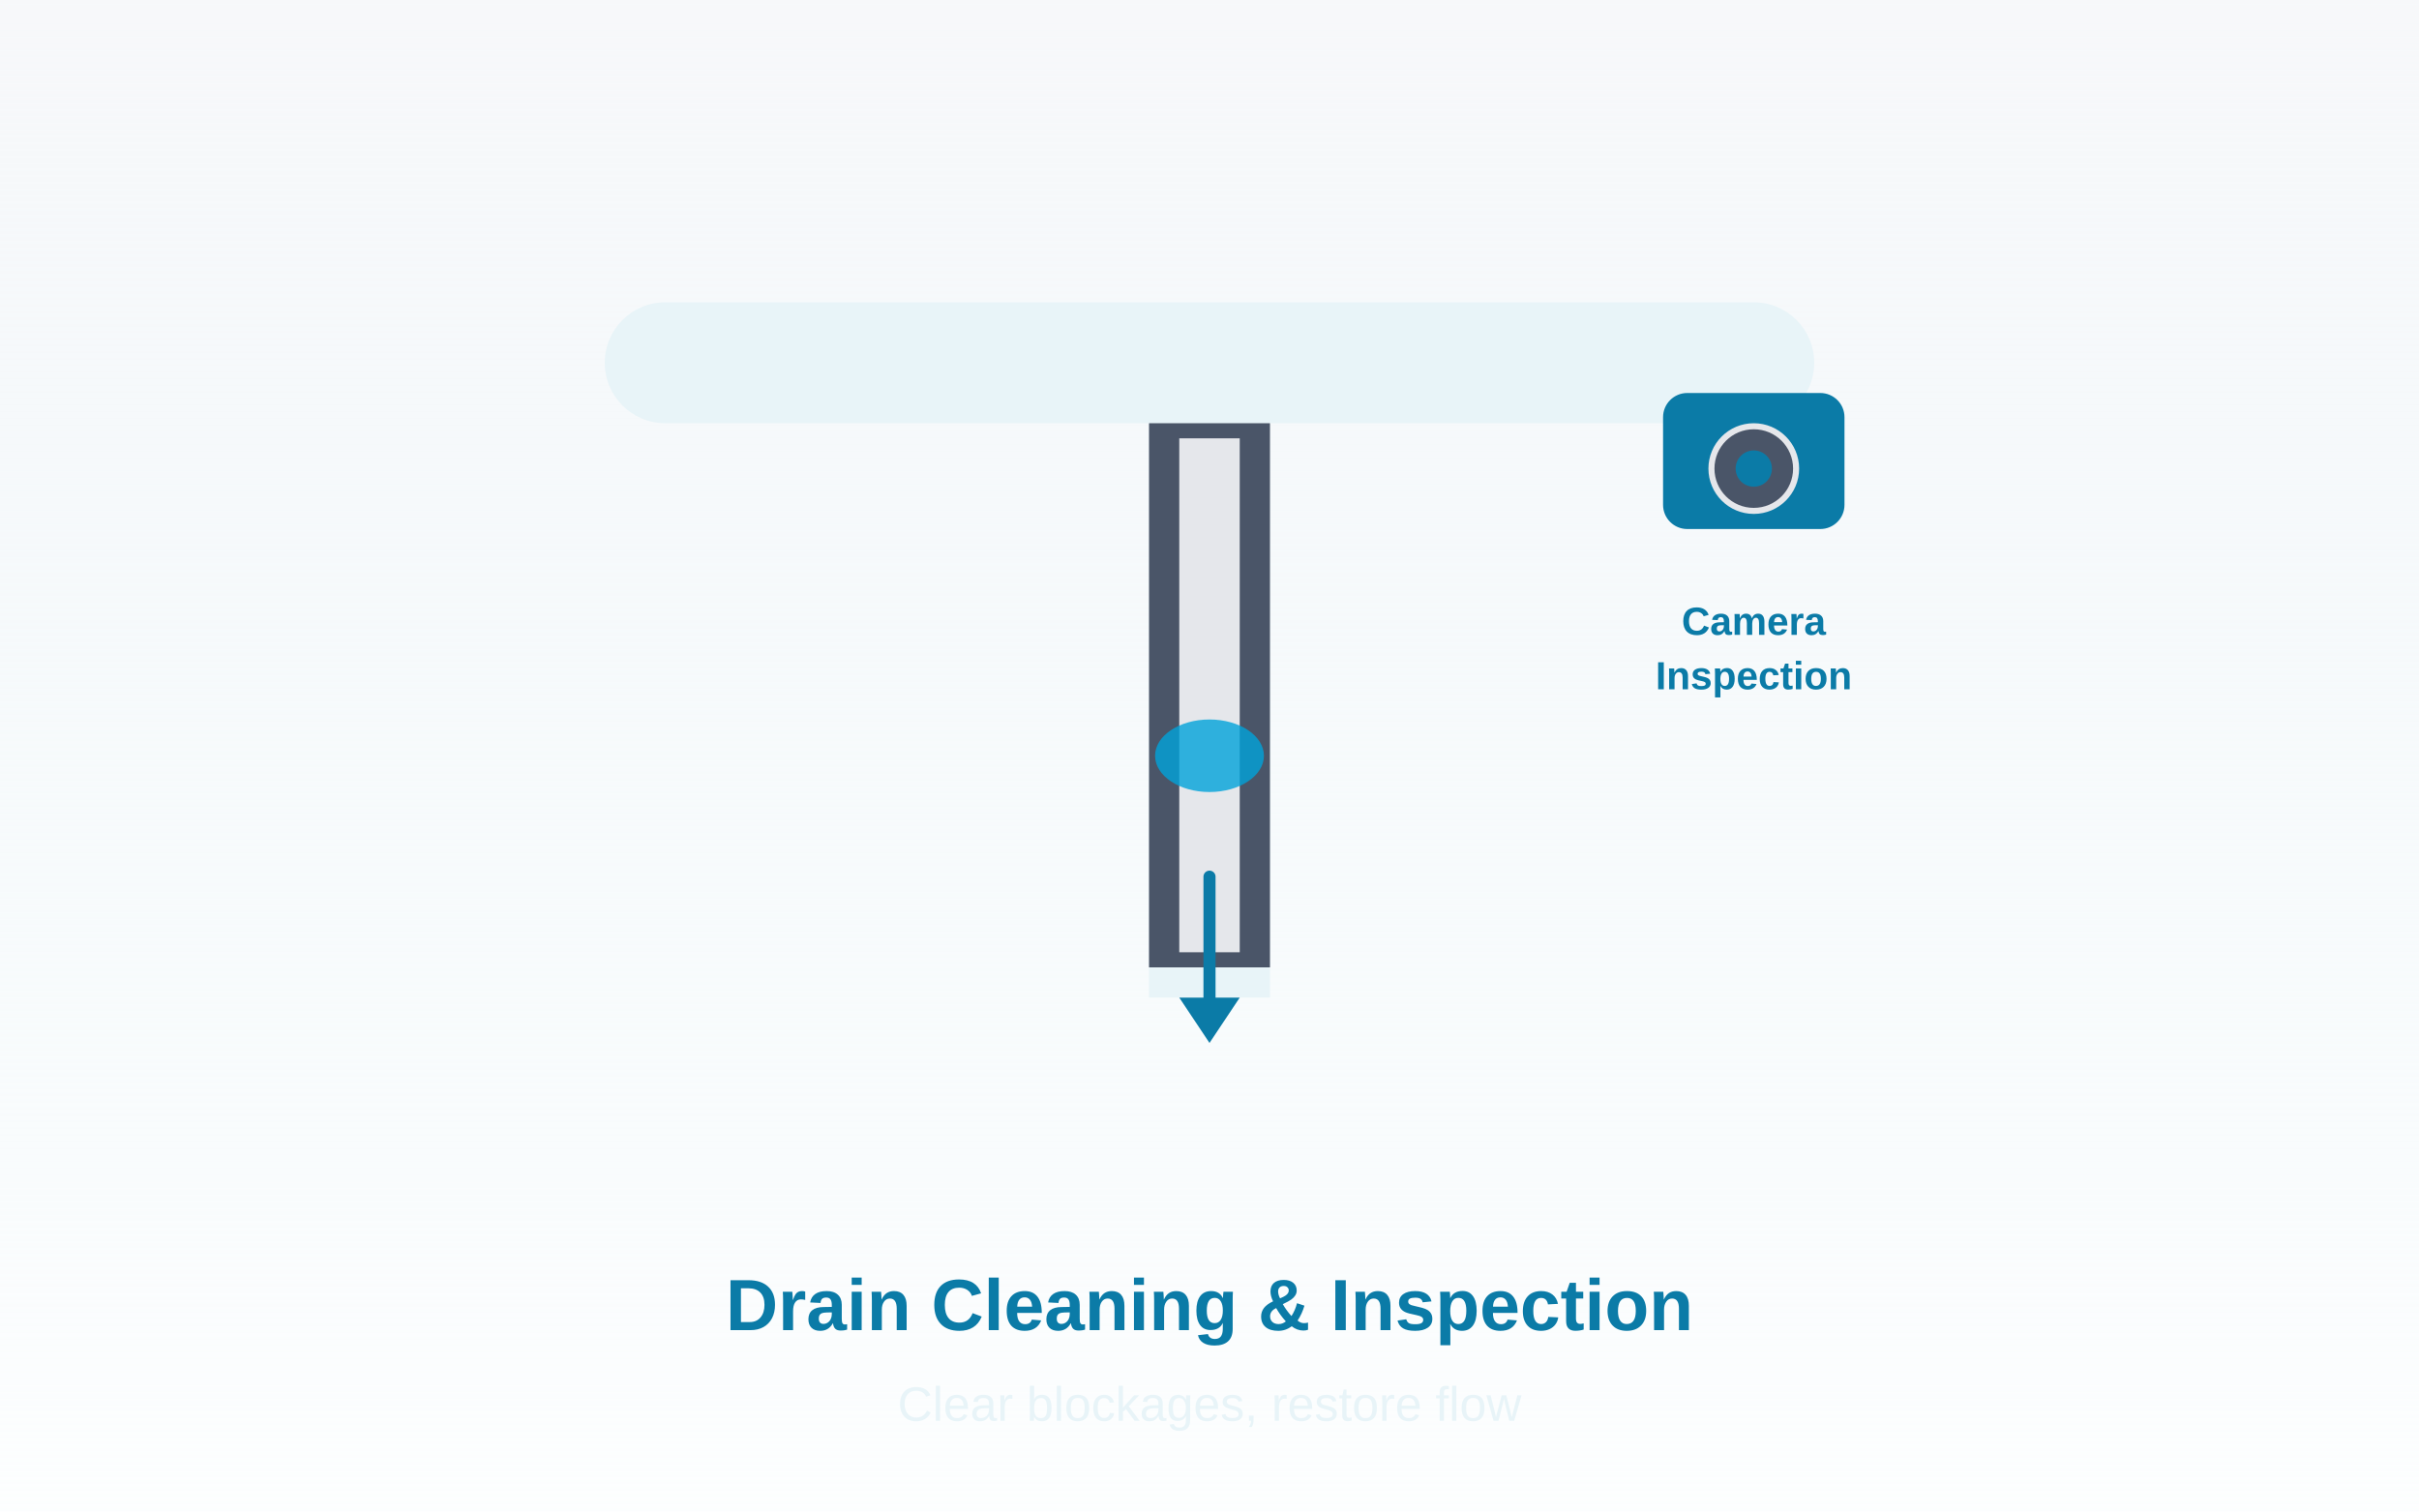
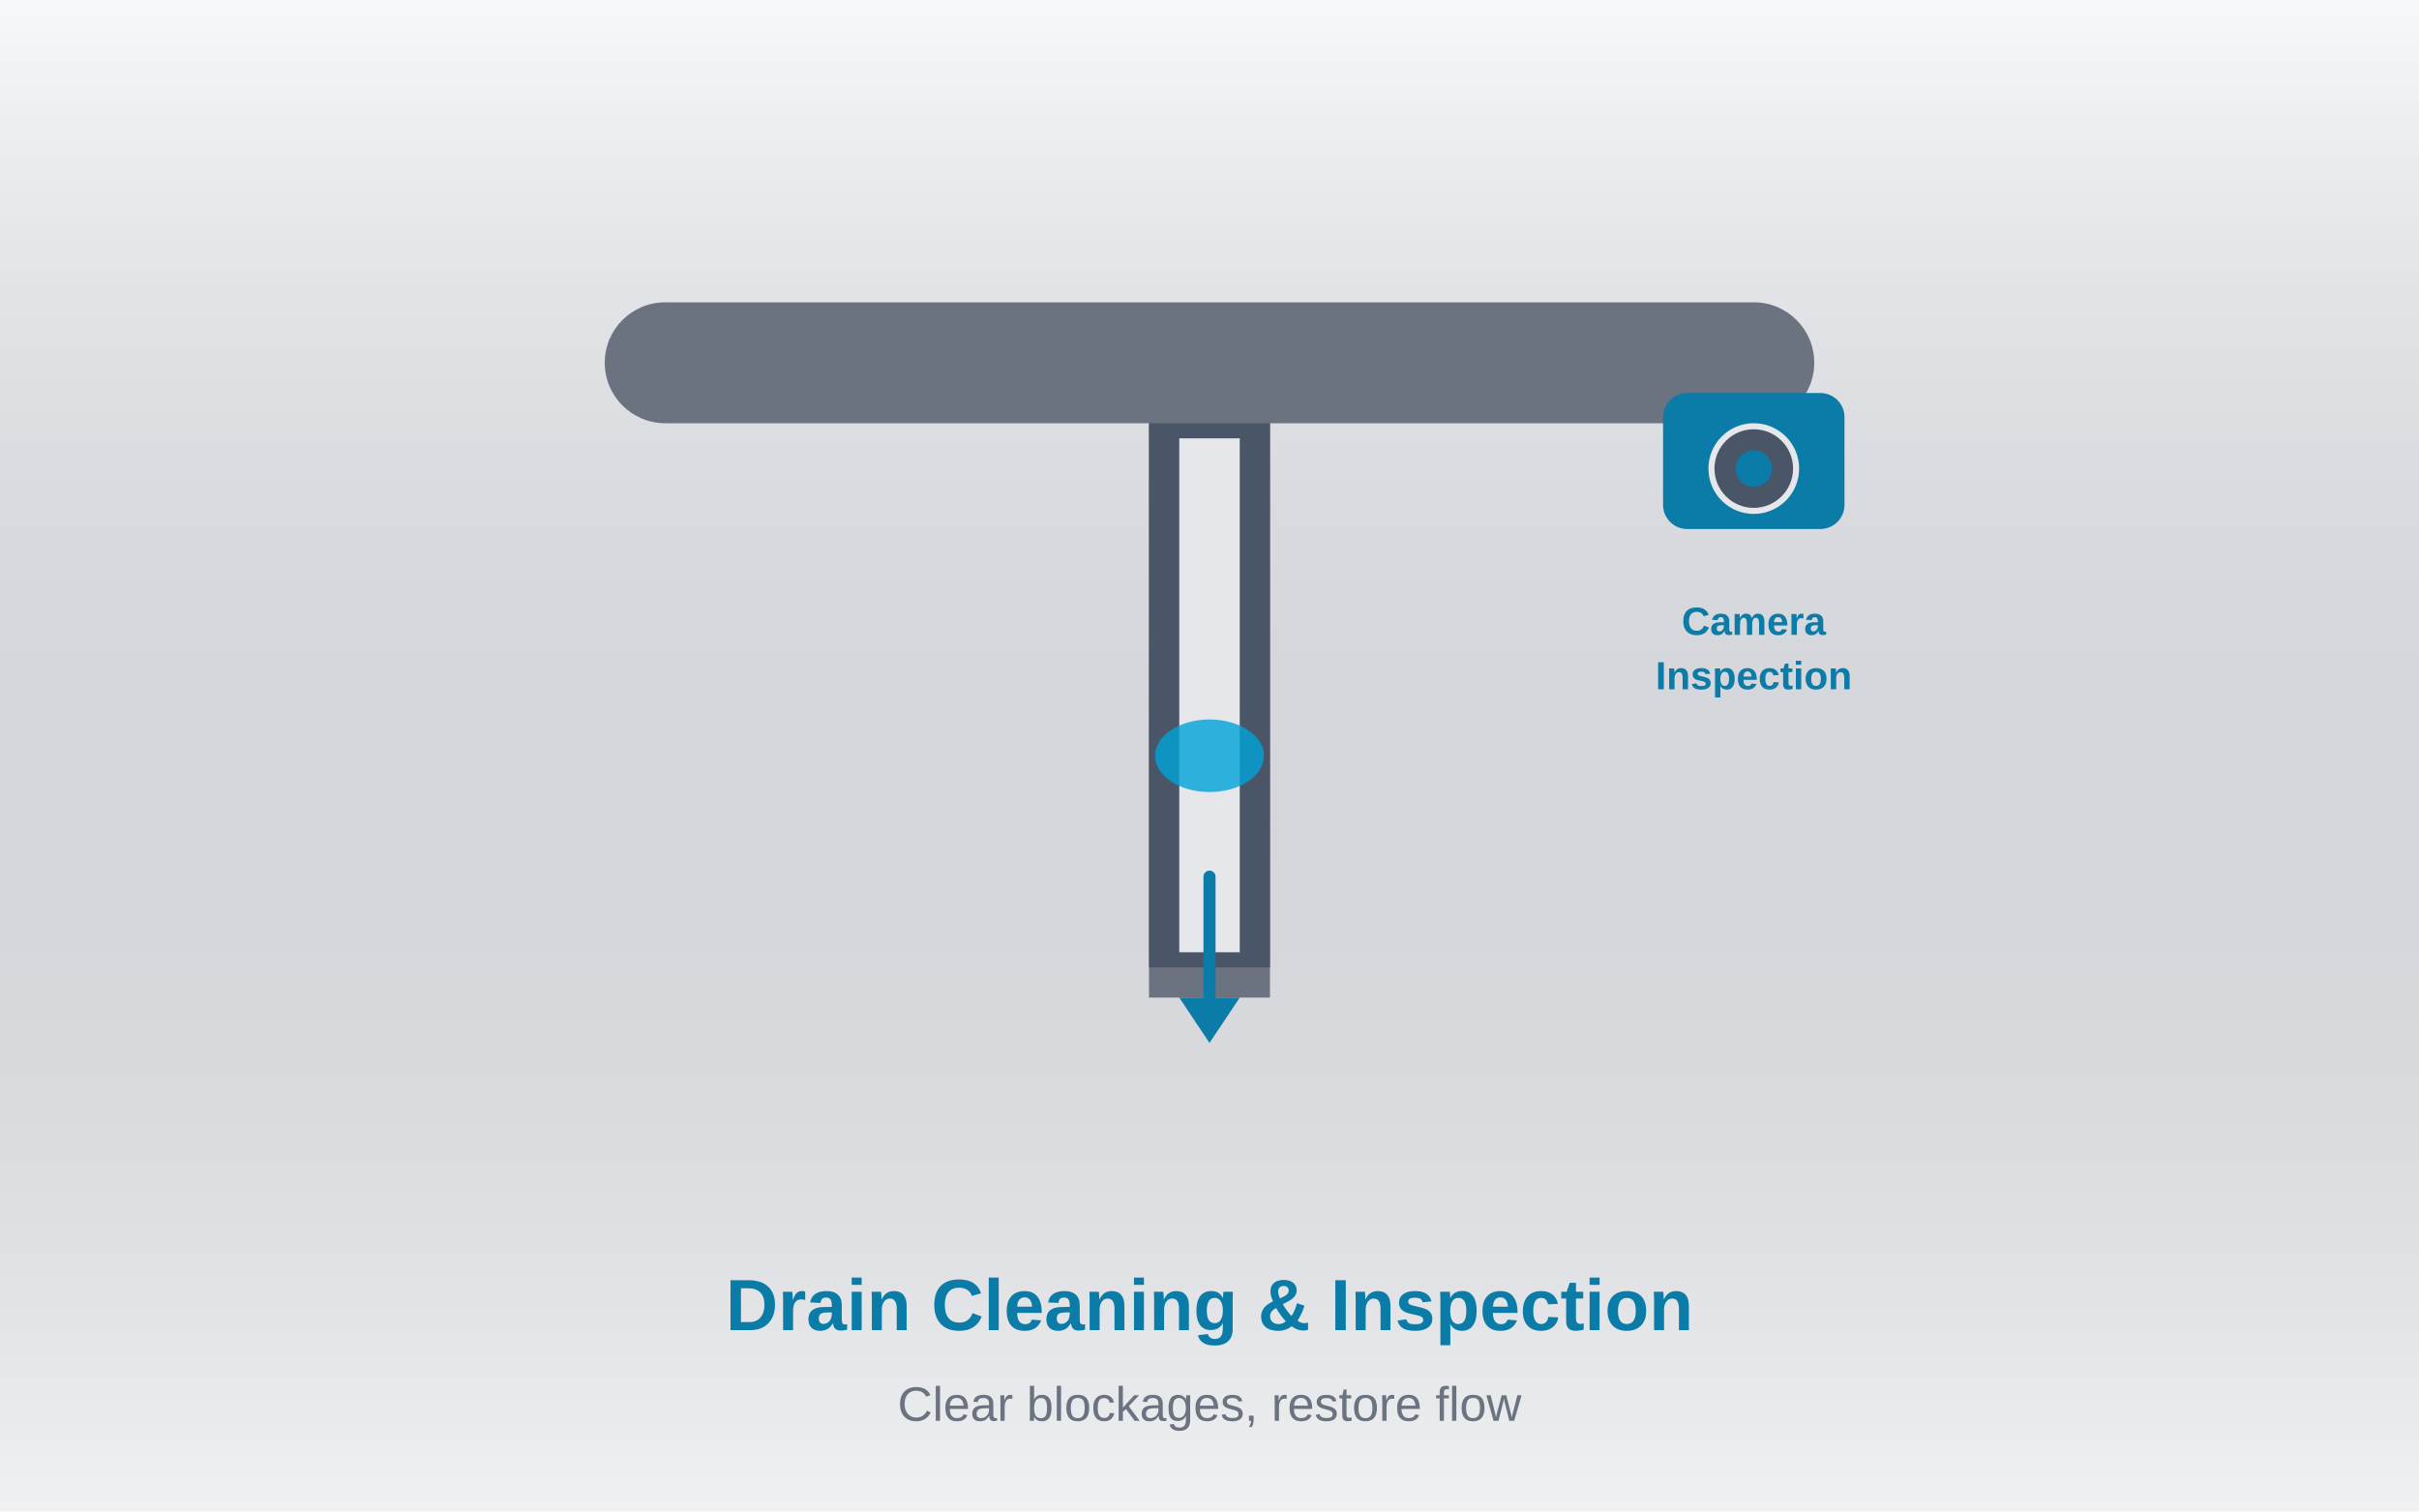
<svg xmlns="http://www.w3.org/2000/svg" viewBox="0 0 800 500" width="800" height="500">
  <defs>
    <linearGradient id="bg3" x1="0" y1="0" x2="0" y2="1">
      <stop offset="0%" stop-color="#f7f8fa" />
-       <stop offset="100%" stop-color="#E8F4F8" stop-opacity="0.1" />
+       <stop offset="100%" stop-color="#6b7280" stop-opacity="0.1" />
    </linearGradient>
  </defs>
  <rect width="800" height="500" fill="url(#bg3)" />
-   <rect x="200" y="100" width="400" height="40" rx="20" fill="#E8F4F8" />
-   <rect x="380" y="130" width="40" height="200" fill="#E8F4F8" />
+   <rect x="200" y="100" width="400" height="40" rx="20" fill="#6b7280" />
+   <rect x="380" y="130" width="40" height="200" fill="#6b7280" />
  <rect x="380" y="140" width="40" height="180" fill="#4a5568" />
  <rect x="390" y="145" width="20" height="170" fill="#e5e7eb" />
  <ellipse cx="400" cy="250" rx="18" ry="12" fill="#00A3D9" opacity="0.8" />
  <path d="M400 290 L400 340" stroke="#0B7BA7" stroke-width="4" stroke-linecap="round" />
  <path d="M390 330 L400 345 L410 330" fill="#0B7BA7" />
  <g transform="translate(580, 150)">
    <rect x="-30" y="-20" width="60" height="45" rx="8" fill="#0B7BA7" />
    <circle cx="0" cy="5" r="14" fill="#4a5568" stroke="#e5e7eb" stroke-width="2" />
    <circle cx="0" cy="5" r="6" fill="#0B7BA7" />
  </g>
  <text x="580" y="210" text-anchor="middle" font-family="Arial" font-size="13" fill="#0B7BA7" font-weight="600">Camera</text>
  <text x="580" y="228" text-anchor="middle" font-family="Arial" font-size="13" fill="#0B7BA7" font-weight="600">Inspection</text>
  <text x="400" y="440" text-anchor="middle" font-family="Arial, sans-serif" font-size="24" font-weight="700" fill="#0B7BA7">Drain Cleaning &amp; Inspection</text>
-   <text x="400" y="470" text-anchor="middle" font-family="Arial, sans-serif" font-size="16" fill="#E8F4F8">Clear blockages, restore flow</text>
+   <text x="400" y="470" text-anchor="middle" font-family="Arial, sans-serif" font-size="16" fill="#6b7280">Clear blockages, restore flow</text>
</svg>
